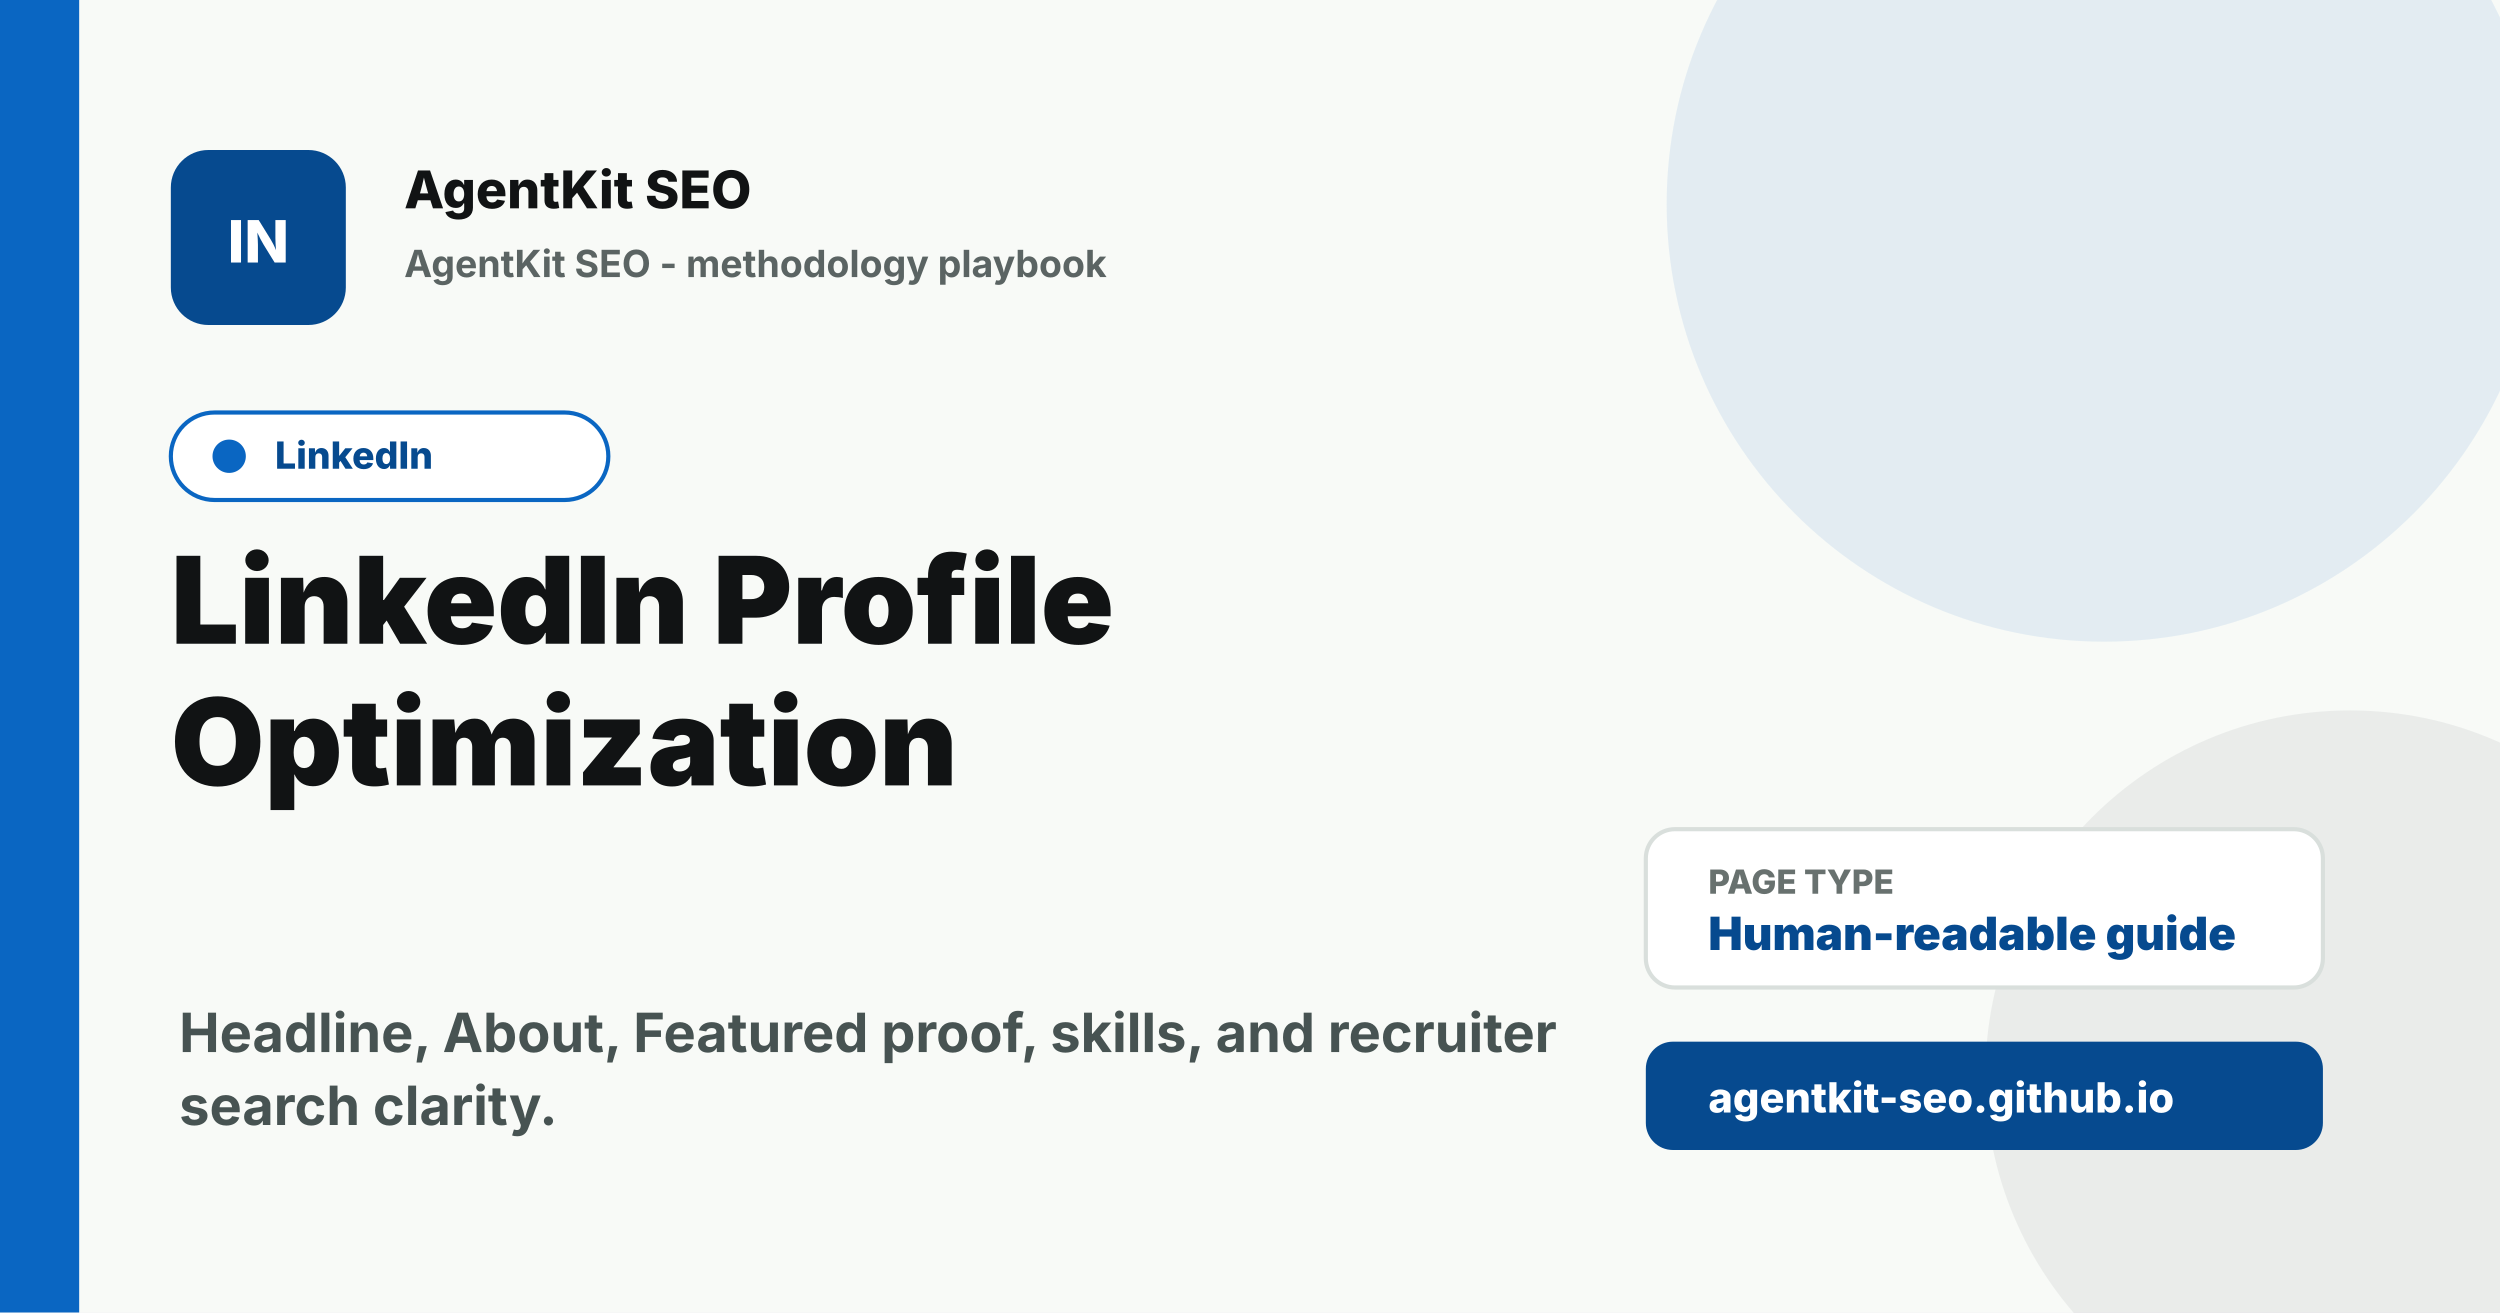
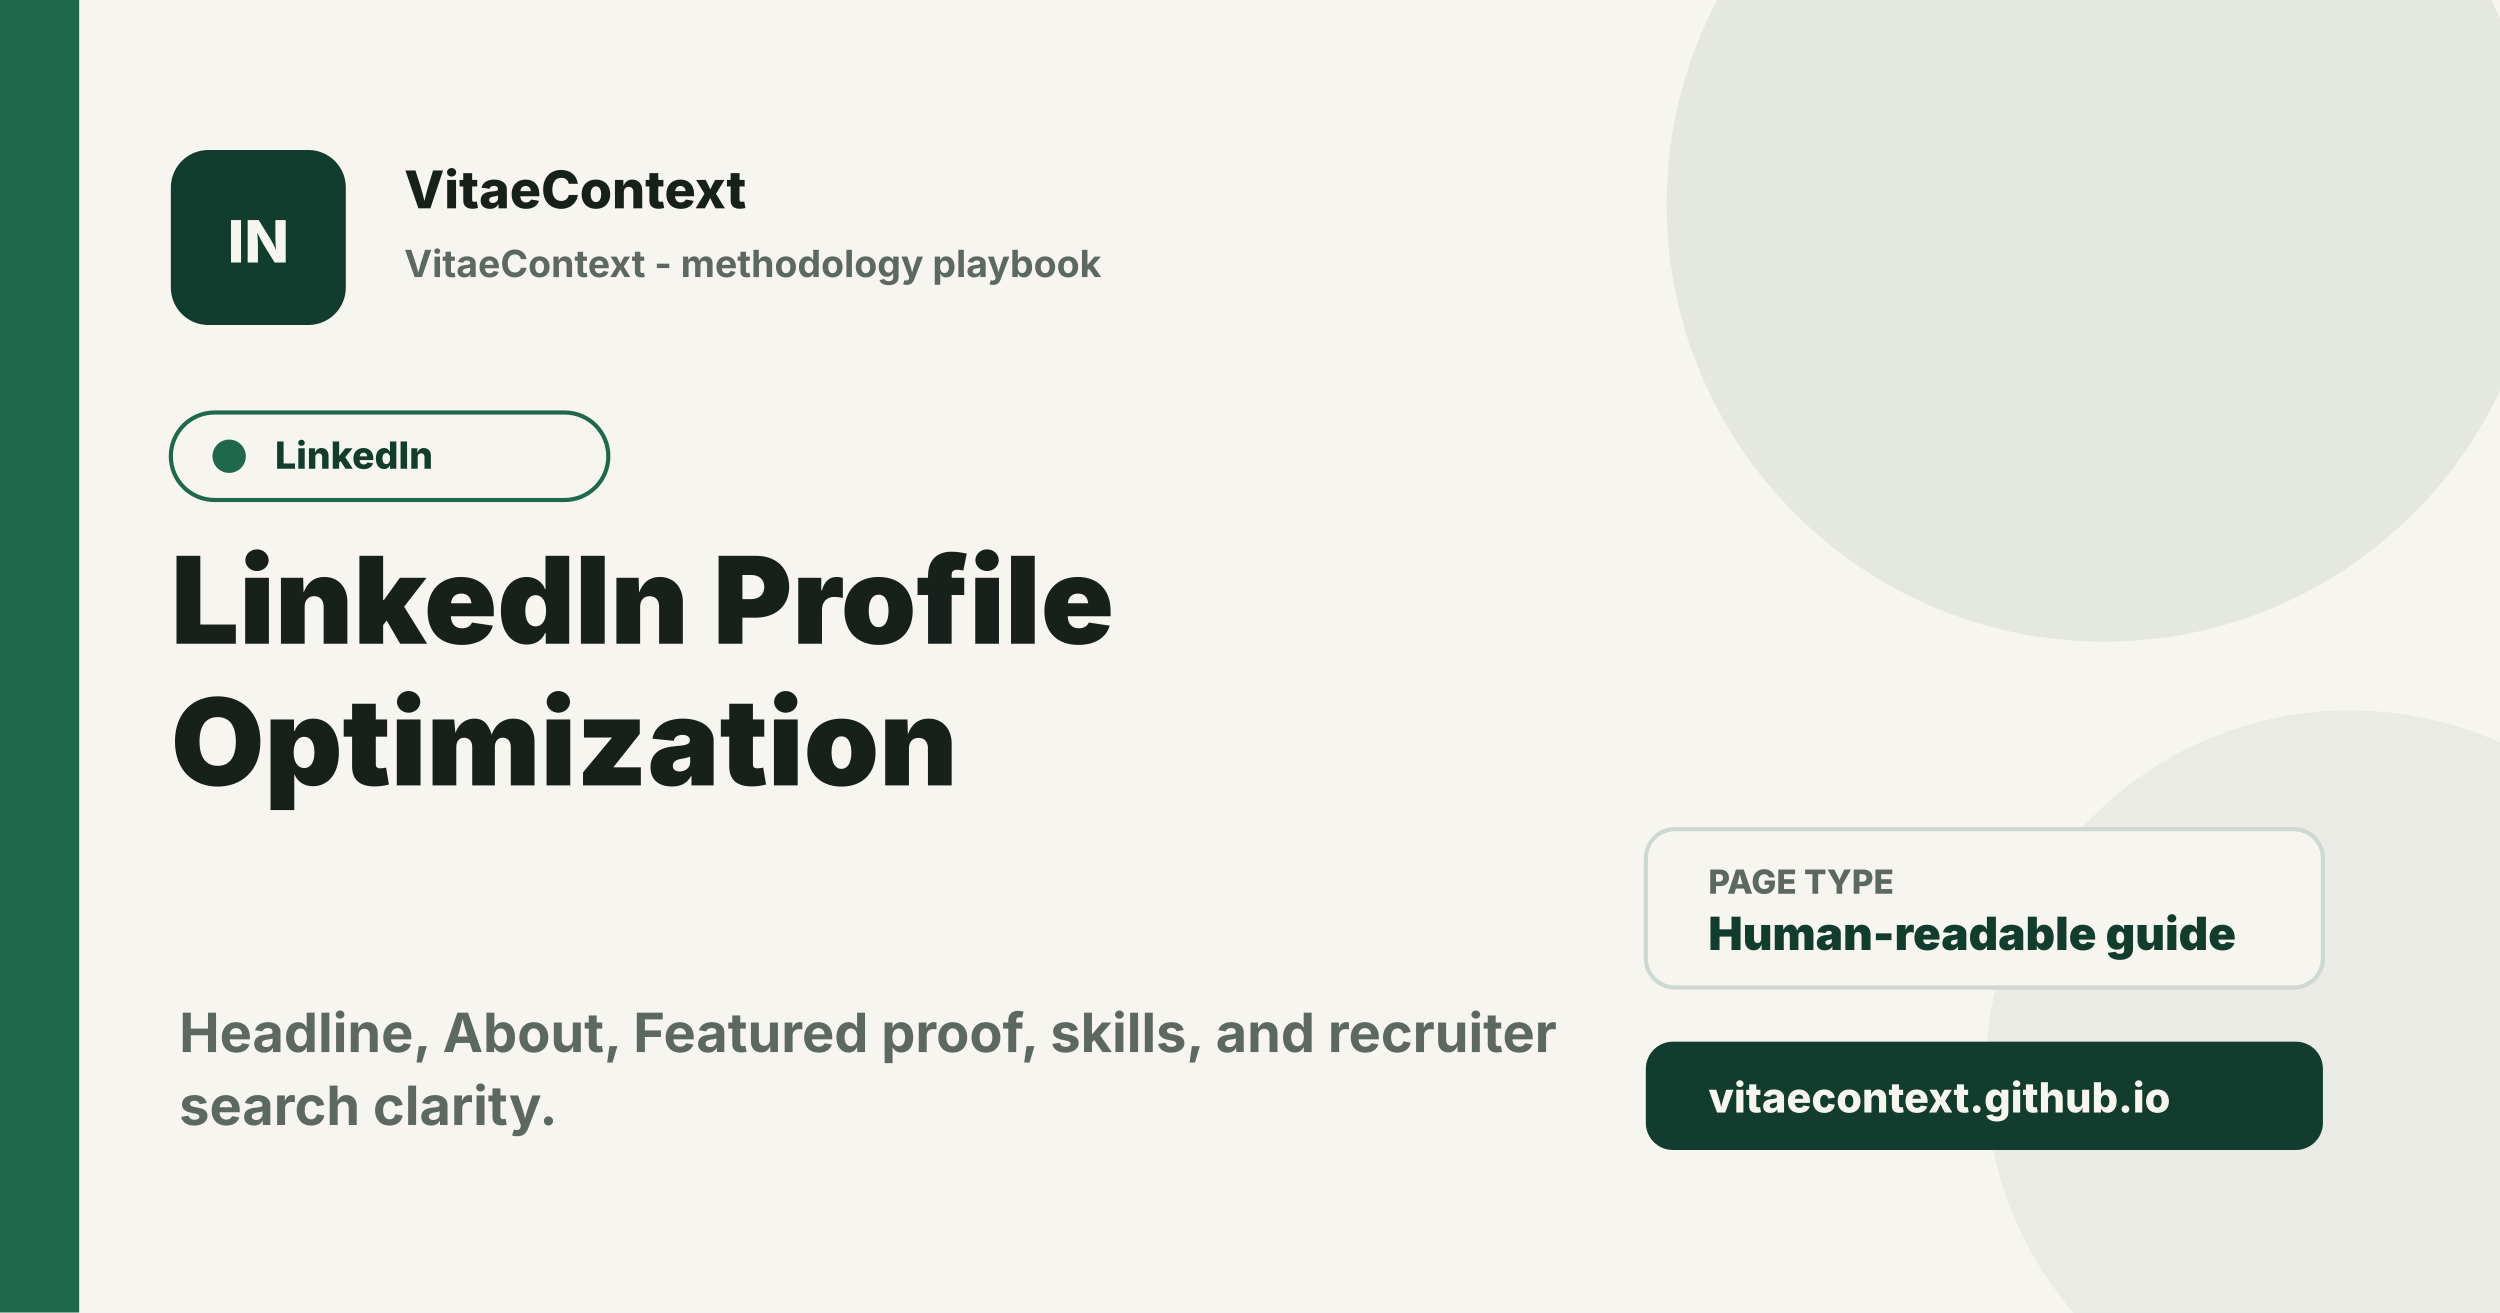
<svg xmlns="http://www.w3.org/2000/svg" width="1200" height="630" viewBox="0 0 1200 630">
-   <rect width="1200" height="630" fill="#f8faf7" />
-   <rect x="0" y="0" width="1200" height="630" fill="#f8faf7" />
-   <rect x="0" y="0" width="38" height="630" fill="#0a66c2" />
-   <circle cx="1010" cy="98" r="210" fill="#0a66c2" opacity="0.09" />
-   <circle cx="1128" cy="516" r="175" fill="#0f172a" opacity="0.06" />
+   <rect width="1200" height="630" fill="#F7F5EF" />
+   <rect x="0" y="0" width="1200" height="630" fill="#F7F5EF" />
+   <rect x="0" y="0" width="38" height="630" fill="#1F684B" />
+   <circle cx="1010" cy="98" r="210" fill="#1F684B" opacity="0.09" />
+   <circle cx="1128" cy="516" r="175" fill="#123C2D" opacity="0.06" />
  <g transform="translate(82 72)">
-     <rect x="0" y="0" width="84" height="84" rx="18" fill="#064a8f" />
-     <text x="42" y="54" text-anchor="middle" font-family="Inter, Arial, sans-serif" font-size="28" font-weight="800" fill="#ffffff">IN</text>
-     <text x="112" y="28" font-family="Inter, Arial, sans-serif" font-size="25" font-weight="800" fill="#111314">AgentKit SEO</text>
-     <text x="112" y="61" font-family="Inter, Arial, sans-serif" font-size="18" font-weight="650" fill="#5b6463">AgentKit SEO - methodology playbook</text>
+     <rect x="0" y="0" width="84" height="84" rx="18" fill="#123C2D" />
+     <text x="42" y="54" text-anchor="middle" font-family="Inter, Arial, sans-serif" font-size="28" font-weight="800" fill="#F7F5EF">IN</text>
+     <text x="112" y="28" font-family="Inter, Arial, sans-serif" font-size="25" font-weight="800" fill="#18201C">VitaeContext</text>
+     <text x="112" y="61" font-family="Inter, Arial, sans-serif" font-size="18" font-weight="650" fill="#5C6861">VitaeContext - methodology playbook</text>
  </g>
  <g transform="translate(82 198)">
-     <rect x="0" y="0" width="210" height="42" rx="21" fill="#ffffff" stroke="#0a66c2" stroke-width="2" />
-     <circle cx="28" cy="21" r="8" fill="#0a66c2" />
-     <text x="50" y="27" font-family="Inter, Arial, sans-serif" font-size="18" font-weight="800" fill="#064a8f">LinkedIn</text>
+     <rect x="0" y="0" width="210" height="42" rx="21" fill="#F7F5EF" stroke="#1F684B" stroke-width="2" />
+     <circle cx="28" cy="21" r="8" fill="#1F684B" />
+     <text x="50" y="27" font-family="Inter, Arial, sans-serif" font-size="18" font-weight="800" fill="#123C2D">LinkedIn</text>
  </g>
-   <text x="82" y="309" font-family="Inter, Arial, sans-serif" font-size="58" font-weight="850" fill="#111314">
+   <text x="82" y="309" font-family="Inter, Arial, sans-serif" font-size="58" font-weight="850" fill="#18201C">
    <tspan x="82" dy="0">LinkedIn Profile</tspan>
    <tspan x="82" dy="68">Optimization</tspan>
  </text>
-   <text x="86" y="505" font-family="Inter, Arial, sans-serif" font-size="26" font-weight="650" fill="#475352">
+   <text x="86" y="505" font-family="Inter, Arial, sans-serif" font-size="26" font-weight="650" fill="#5C6861">
    <tspan x="86" dy="0">Headline, About, Featured proof, skills, and recruiter</tspan>
    <tspan x="86" dy="35">search clarity.</tspan>
  </text>
  <g transform="translate(790 398)">
-     <rect x="0" y="0" width="325" height="76" rx="14" fill="#ffffff" stroke="#d9dfdc" stroke-width="2" />
-     <text x="30" y="31" font-family="Inter, Arial, sans-serif" font-size="16" font-weight="800" fill="#68716f">PAGE TYPE</text>
-     <text x="30" y="58" font-family="Inter, Arial, sans-serif" font-size="22" font-weight="850" fill="#064a8f">Human-readable guide</text>
+     <rect x="0" y="0" width="325" height="76" rx="14" fill="#F7F5EF" stroke="#CED8D2" stroke-width="2" />
+     <text x="30" y="31" font-family="Inter, Arial, sans-serif" font-size="16" font-weight="800" fill="#5C6861">PAGE TYPE</text>
+     <text x="30" y="58" font-family="Inter, Arial, sans-serif" font-size="22" font-weight="850" fill="#123C2D">Human-readable guide</text>
  </g>
  <g transform="translate(790 500)">
-     <rect x="0" y="0" width="325" height="52" rx="13" fill="#064a8f" />
-     <text x="30" y="34" font-family="Inter, Arial, sans-serif" font-size="20" font-weight="800" fill="#ffffff">agentkit-seo.github.io</text>
+     <rect x="0" y="0" width="325" height="52" rx="13" fill="#123C2D" />
+     <text x="30" y="34" font-family="Inter, Arial, sans-serif" font-size="20" font-weight="800" fill="#F7F5EF">vitaecontext.github.io</text>
  </g>
</svg>
